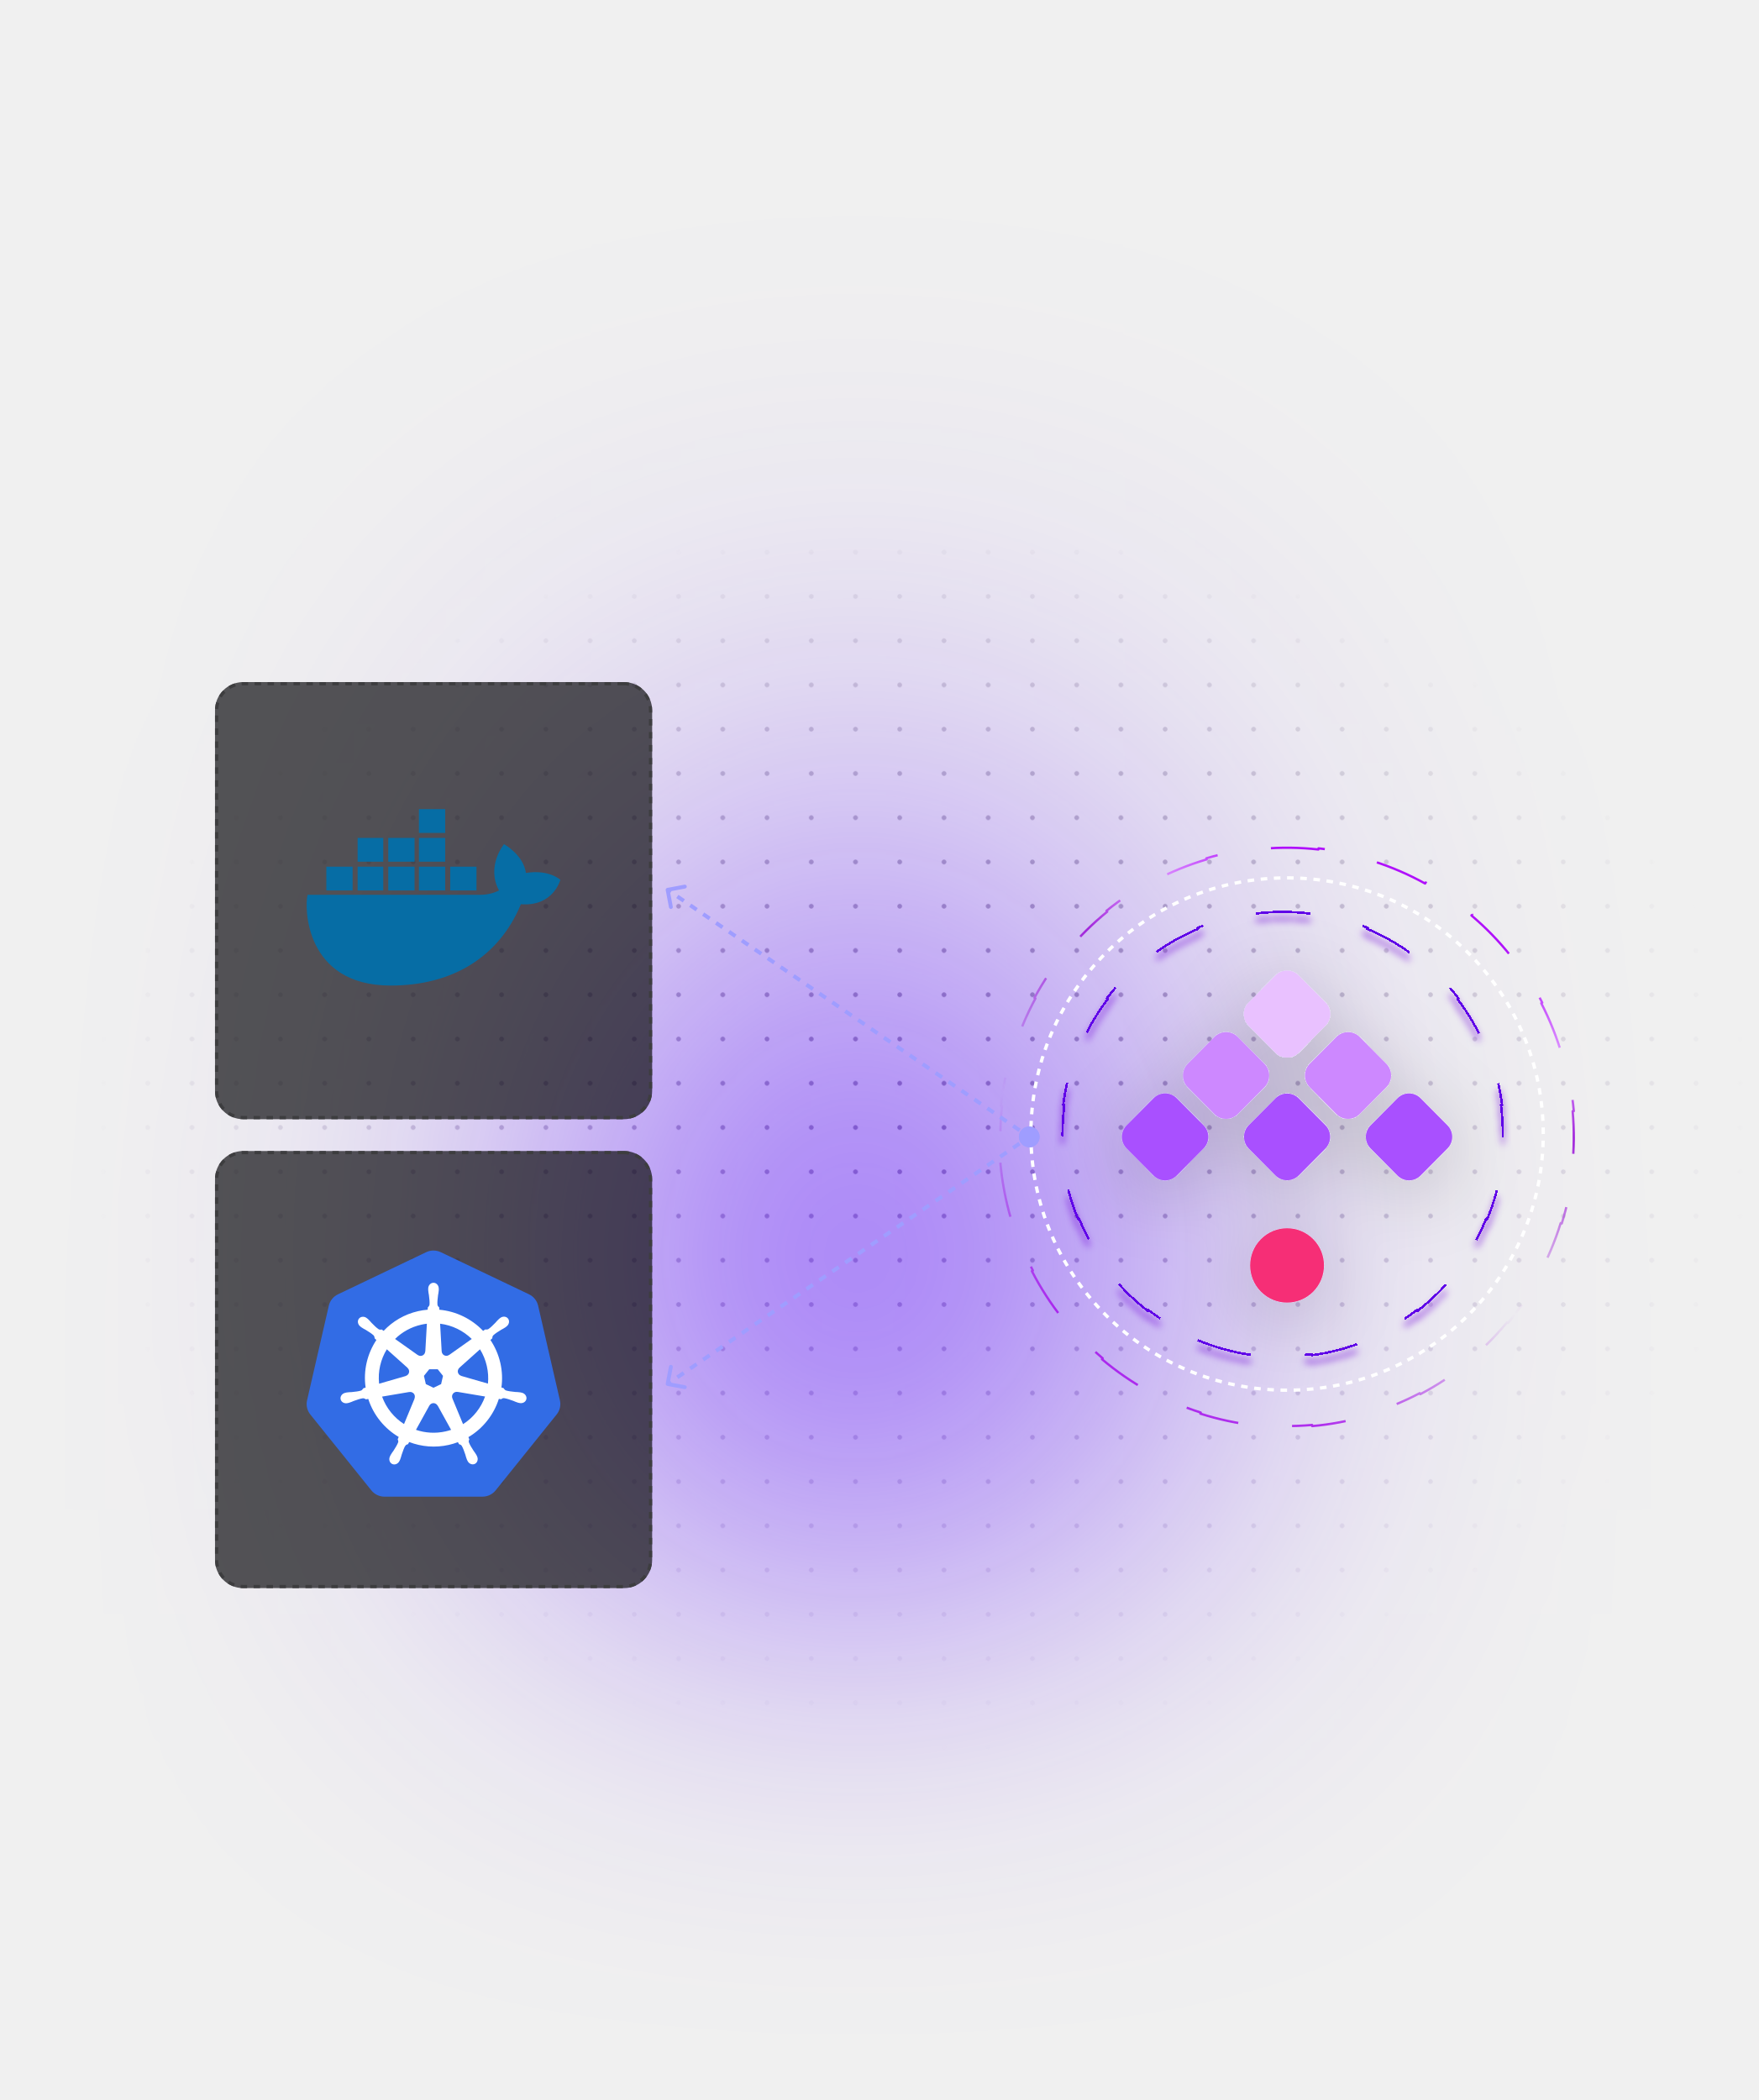
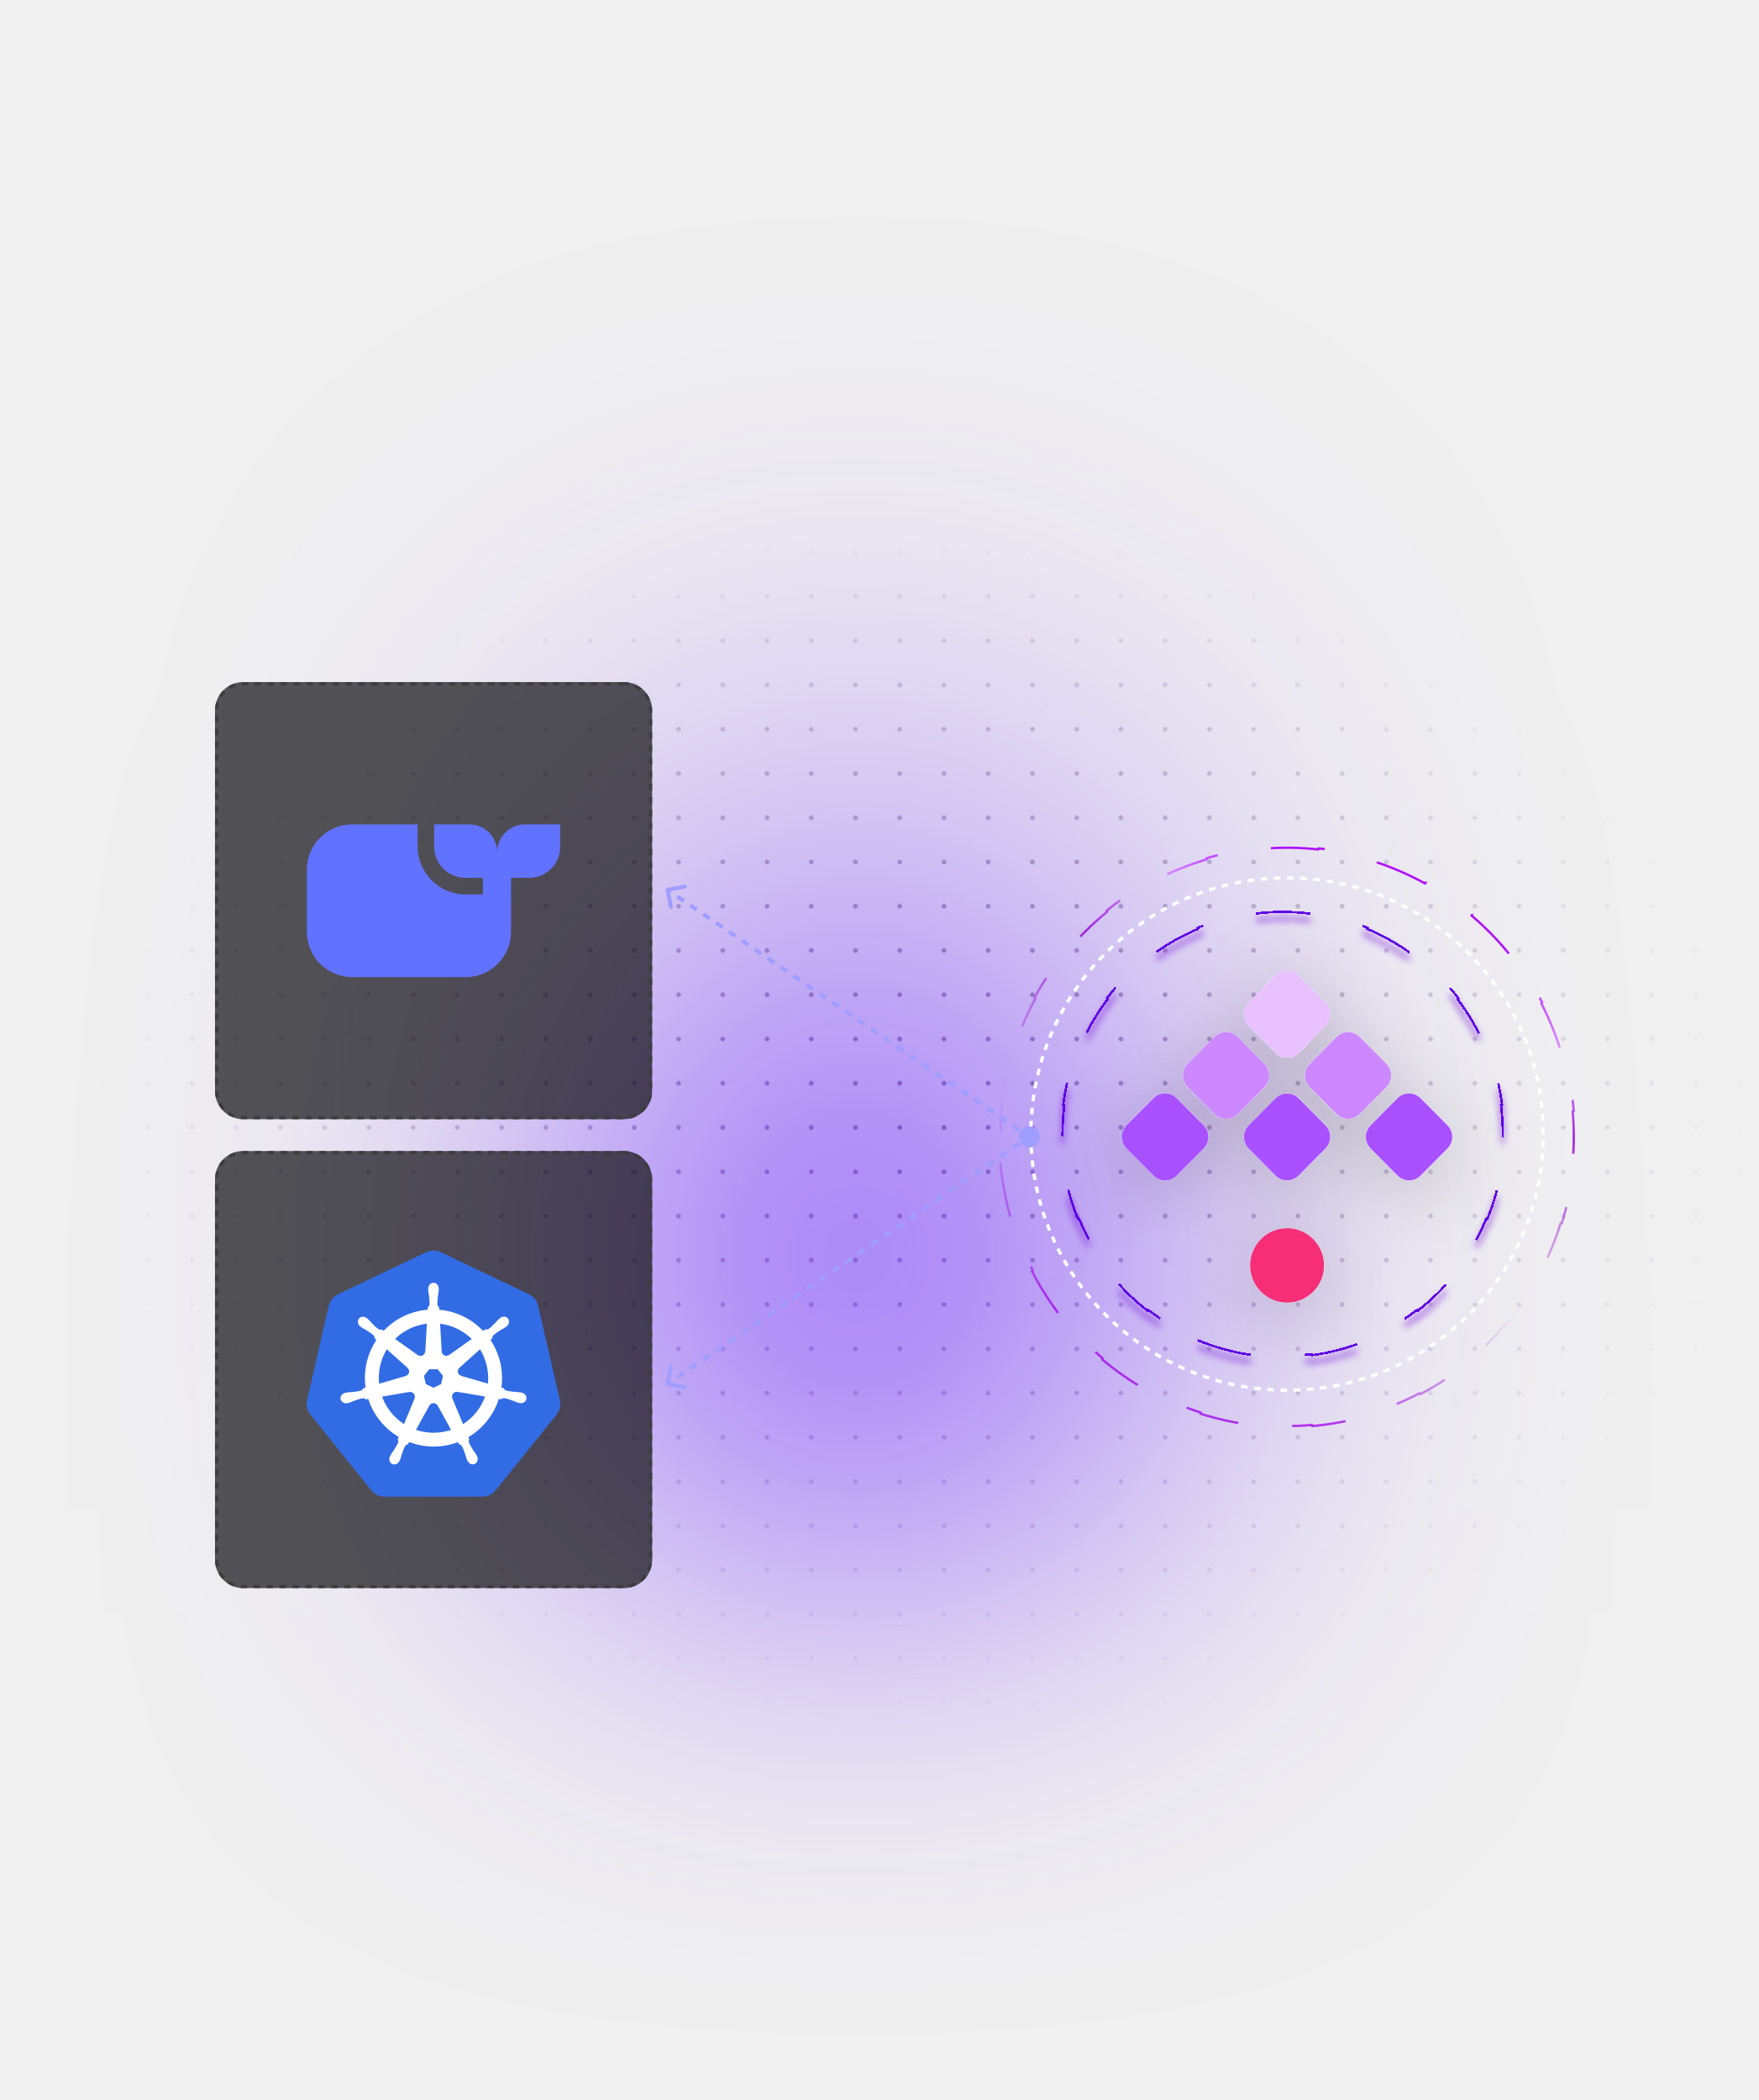
<svg xmlns="http://www.w3.org/2000/svg" width="597" height="713" fill="none" viewBox="0 0 597 713">
  <mask id="mask0_96_444" width="568" height="420" x="29" y="176" maskUnits="userSpaceOnUse" style="mask-type:alpha">
    <rect width="568" height="420" x="29" y="176" fill="url(#paint0_radial_96_444)" rx="210" />
  </mask>
  <g mask="url(#mask0_96_444)">
    <path fill="url(#paint1_linear_96_444)" d="M-776.703-8.671h2179.402v1083.48H-776.703z" mask="url(#dots_96_444)" />
  </g>
  <g filter="url(#filter0_f_96_444)">
    <path fill="url(#paint11553_linear_96_444)" d="M0 0h181.298v312.101H0z" transform="matrix(-1 0 0 1 381.824 200.293)" />
  </g>
  <g filter="url(#filter1_d_96_444)">
    <path fill="#a950ff" d="M440.95 372.94c-2.191-2.206-5.743-2.206-7.933 0l-9.006 9.068c-2.19 2.206-2.19 5.783 0 7.989l9.006 9.068c2.19 2.206 5.742 2.206 7.933 0l9.005-9.068c2.191-2.206 2.191-5.783 0-7.989zm-41.477-.072c-2.152-2.166-5.64-2.166-7.792 0l-9.147 9.211c-2.151 2.166-2.151 5.679 0 7.845l9.147 9.211c2.152 2.167 5.64 2.167 7.792 0l9.147-9.211c2.152-2.166 2.152-5.679 0-7.845z" />
    <path fill="#e9c1ff" d="M440.879 331.176c-2.151-2.167-5.64-2.167-7.791 0l-9.148 9.21c-2.151 2.167-2.151 5.68 0 7.846l9.148 9.211c2.151 2.166 5.64 2.166 7.791 0l9.147-9.211c2.152-2.166 2.152-5.679 0-7.846z" />
    <path fill="#cd88ff" d="M444.712 361.162c-2.19 2.206-2.19 5.782 0 7.988l9.006 9.068c2.19 2.206 5.742 2.206 7.933 0l9.005-9.068c2.191-2.206 2.191-5.782 0-7.988l-9.005-9.068c-2.191-2.206-5.743-2.206-7.933 0z" />
    <path fill="#a950ff" d="M465.345 382.079c-2.151 2.166-2.151 5.679 0 7.845l9.147 9.211c2.152 2.167 5.64 2.167 7.792 0l9.147-9.211c2.152-2.166 2.152-5.679 0-7.845l-9.147-9.211c-2.152-2.166-5.64-2.166-7.792 0z" />
    <path fill="#cd88ff" d="M403.308 361.162c-2.191 2.206-2.191 5.782 0 7.988l9.005 9.068c2.191 2.206 5.743 2.206 7.934 0l9.005-9.068c2.191-2.206 2.191-5.782 0-7.988l-9.005-9.068c-2.191-2.206-5.743-2.206-7.934 0z" />
    <path fill="#f62e76" d="M428.121 420.715c-4.895 4.928-4.895 12.919 0 17.847 4.894 4.928 12.829 4.928 17.724 0 4.894-4.928 4.894-12.919 0-17.847-4.895-4.928-12.83-4.928-17.724 0" />
  </g>
  <circle cx="87.538" cy="87.538" r="86.977" stroke="#fff" stroke-dasharray="2.24 2.24" stroke-width="1.122" transform="matrix(-1 0 0 1 524.521 297.496)" />
  <path stroke="url(#paint11554_linear_96_444)" stroke-dasharray="18.69 18.69" stroke-linejoin="round" stroke-width=".779" d="M339.638 394.765c.561 6.319 1.739 12.655 3.568 18.927l.373-.111c.887 3.043 1.928 6.071 3.127 9.074 1.199 3.004 2.528 5.915 3.979 8.729l-.345.181c2.99 5.8 6.493 11.192 10.429 16.141l.304-.244c4.016 5.048 8.484 9.634 13.318 13.721l-.251.299c4.917 4.157 10.213 7.8 15.796 10.889l.189-.342c5.588 3.093 11.466 5.628 17.543 7.568l-.119.372c6.086 1.943 12.37 3.291 18.762 4.005l.045-.388c6.297.703 12.698.789 19.118.22l.032.388c6.302-.558 12.622-1.746 18.877-3.597l-.109-.374c3.036-.898 6.057-1.953 9.053-3.17 2.996-1.216 5.9-2.566 8.706-4.04l.179.346c5.782-3.036 11.154-6.596 16.082-10.597l-.243-.303c5.02-4.075 9.577-8.611 13.634-13.518l.299.249c4.119-4.982 7.724-10.345 10.778-15.999l-.342-.185c3.049-5.645 5.546-11.581 7.452-17.715l.37.114c1.904-6.129 3.22-12.456 3.91-18.89l-.386-.04c.678-6.325.749-12.754.176-19.2l.387-.036c-.562-6.32-1.739-12.656-3.568-18.927l-.373.111c-.887-3.043-1.928-6.071-3.127-9.075-1.199-3.003-2.529-5.914-3.979-8.729l.345-.18c-2.99-5.8-6.493-11.192-10.43-16.141l-.304.244c-4.015-5.049-8.483-9.635-13.317-13.721l.251-.299c-4.918-4.158-10.213-7.8-15.796-10.889l-.189.341c-5.588-3.092-11.467-5.627-17.543-7.567l.119-.372c-6.086-1.943-12.37-3.291-18.763-4.005l-.044.388c-6.297-.704-12.699-.789-19.118-.22l-.033-.389c-6.302.559-12.621 1.746-18.876 3.597l.108.374c-3.036.899-6.056 1.954-9.052 3.171-2.997 1.216-5.9 2.566-8.706 4.04l-.179-.346c-5.782 3.036-11.154 6.596-16.082 10.597l.243.303c-5.02 4.075-9.577 8.61-13.634 13.517l-.299-.248c-4.119 4.982-7.724 10.345-10.778 15.998l.341.185c-3.049 5.645-5.545 11.581-7.451 17.716l-.371-.115c-1.903 6.129-3.219 12.456-3.909 18.89l.386.04c-.678 6.325-.749 12.754-.176 19.201z" />
  <g filter="url(#filter2_d_96_444)">
    <path stroke="#5f00e8" stroke-dasharray="18.69 18.69" stroke-linejoin="round" stroke-width=".779" d="M406.614 454.984c5.985 2.513 12.362 4.269 19.012 5.148l.051-.386c3.208.424 6.48.642 9.804.642 3.323 0 6.595-.218 9.803-.642l.051.386c6.65-.879 13.027-2.635 19.012-5.148l-.151-.359c6.085-2.556 11.764-5.9 16.91-9.906l.239.307c5.197-4.044 9.854-8.76 13.843-14.018l-.31-.235c3.934-5.185 7.215-10.9 9.721-17.02l.36.148c2.457-6 4.171-12.388 5.029-19.046l-.386-.05c.413-3.21.626-6.483.626-9.807 0-3.323-.213-6.597-.626-9.806l.386-.05c-.858-6.659-2.572-13.047-5.029-19.046l-.36.147c-2.506-6.12-5.787-11.835-9.721-17.019l.31-.236c-3.989-5.258-8.646-9.973-13.843-14.018l-.239.307c-5.146-4.006-10.825-7.349-16.91-9.905l.151-.359c-5.985-2.514-12.362-4.27-19.012-5.148l-.051.386c-3.208-.424-6.48-.643-9.803-.643-3.324 0-6.596.219-9.804.643l-.051-.386c-6.65.878-13.027 2.634-19.012 5.148l.151.359c-6.085 2.556-11.764 5.899-16.91 9.905l-.239-.307c-5.197 4.045-9.854 8.76-13.843 14.018l.31.236c-3.934 5.184-7.215 10.899-9.721 17.019l-.36-.147c-2.457 5.999-4.171 12.387-5.029 19.046l.386.05c-.413 3.209-.626 6.483-.626 9.806 0 3.324.213 6.597.626 9.807l-.386.05c.858 6.658 2.572 13.046 5.029 19.046l.36-.148c2.506 6.12 5.787 11.835 9.721 17.02l-.31.235c3.989 5.258 8.646 9.974 13.843 14.019l.239-.308c5.146 4.006 10.825 7.35 16.91 9.906z" shape-rendering="crispEdges" />
  </g>
  <path fill="#9f9dff" d="M226.028 302.239c-.067-.358.168-.703.526-.77l5.835-1.098c.358-.067.703.168.77.526s-.168.703-.526.771l-5.186.975.975 5.187c.068.358-.168.702-.526.77-.358.067-.703-.168-.77-.526zm123.417 80.243c1.943 0 3.518 1.576 3.518 3.518 0 1.943-1.575 3.519-3.518 3.519s-3.518-1.576-3.518-3.519c0-1.942 1.575-3.518 3.518-3.518m-122.397-80.909 1.097.749-.745 1.089-1.096-.749zm3.289 2.246 2.192 1.498-.744 1.09-2.192-1.498zm4.384 2.996 2.193 1.498-.745 1.089-2.192-1.497zm4.385 2.996 2.192 1.498-.744 1.089-2.192-1.498zm4.385 2.996 2.192 1.498-.744 1.089-2.193-1.498zm4.384 2.996 2.192 1.498-.744 1.089-2.192-1.498zm4.385 2.996 2.192 1.497-.744 1.09-2.193-1.498zm4.384 2.995 2.193 1.498-.745 1.09-2.192-1.498zm4.385 2.996 2.192 1.498-.744 1.089-2.192-1.497zm4.384 2.996 2.193 1.498-.744 1.089-2.193-1.498zm4.385 2.996 2.192 1.498-.744 1.089-2.192-1.498zm4.385 2.996 2.192 1.498-.744 1.089-2.193-1.498zm4.384 2.996 2.193 1.497-.745 1.09-2.192-1.498zm4.385 2.995 2.192 1.498-.744 1.09-2.192-1.498zm4.384 2.996 2.193 1.498-.745 1.089-2.192-1.497zm4.385 2.996 2.192 1.498-.744 1.089-2.192-1.498zm4.385 2.996 2.192 1.498-.744 1.089-2.193-1.498zm4.384 2.996 2.192 1.498-.744 1.089-2.192-1.498zm4.385 2.996 2.192 1.497-.744 1.09-2.193-1.498zm4.384 2.995 2.193 1.498-.745 1.09-2.192-1.498zm4.385 2.996 2.192 1.498-.744 1.089-2.192-1.497zm4.385 2.996 2.192 1.498-.744 1.089-2.193-1.498zm4.384 2.996 2.192 1.498-.744 1.089-2.192-1.498zm4.385 2.996 2.192 1.498-.744 1.089-2.193-1.498zm4.384 2.996 2.193 1.497-.745 1.09-2.192-1.498zm4.385 2.995 2.192 1.498-.744 1.09-2.192-1.498zm4.384 2.996 2.193 1.498-.745 1.089-2.192-1.497zm4.385 2.996 2.192 1.498-.744 1.089-2.192-1.498zm4.385 2.996 1.096.749-.745 1.089-1.096-.749z" />
  <path fill="#9f9dff" d="M226.028 469.765c-.067.358.168.703.526.77l5.835 1.098c.358.067.703-.168.77-.526s-.168-.703-.526-.771l-5.186-.976.975-5.186c.068-.358-.168-.703-.526-.77s-.703.168-.77.526zm123.417-80.243c1.943 0 3.518-1.576 3.518-3.519s-1.575-3.518-3.518-3.518-3.518 1.575-3.518 3.518 1.575 3.519 3.518 3.519m-122.397 80.909 1.097-.749-.745-1.089-1.096.749zm3.289-2.247 2.192-1.497-.744-1.09-2.192 1.498zm4.384-2.995 2.193-1.498-.745-1.09-2.192 1.498zm4.385-2.996 2.192-1.498-.744-1.089-2.192 1.498zm4.385-2.996 2.192-1.498-.744-1.089-2.193 1.498zm4.384-2.996 2.192-1.498-.744-1.089-2.192 1.498zm4.385-2.996 2.192-1.498-.744-1.089-2.193 1.498zm4.384-2.995 2.193-1.498-.745-1.09-2.192 1.498zm4.385-2.996 2.192-1.498-.744-1.09-2.192 1.498zm4.384-2.996 2.193-1.498-.744-1.089-2.193 1.498zm4.385-2.996 2.192-1.498-.744-1.089-2.192 1.498zm4.385-2.996 2.192-1.498-.744-1.089-2.193 1.498zm4.384-2.996 2.193-1.498-.745-1.089-2.192 1.498zm4.385-2.995 2.192-1.498-.744-1.09-2.192 1.498zm4.384-2.996 2.193-1.498-.745-1.09-2.192 1.498zm4.385-2.996 2.192-1.498-.744-1.089-2.192 1.498zm4.385-2.996 2.192-1.498-.744-1.089-2.193 1.498zm4.384-2.996 2.192-1.498-.744-1.089-2.192 1.498zm4.385-2.996 2.192-1.498-.744-1.089-2.193 1.498zm4.384-2.995 2.193-1.498-.745-1.09-2.192 1.498zm4.385-2.996 2.192-1.498-.744-1.09-2.192 1.498zm4.385-2.996 2.192-1.498-.744-1.089-2.193 1.498zm4.384-2.996 2.192-1.498-.744-1.089-2.192 1.498zm4.385-2.996 2.192-1.498-.744-1.089-2.193 1.498zm4.384-2.996 2.193-1.498-.745-1.089-2.192 1.498zm4.385-2.996 2.192-1.497-.744-1.09-2.192 1.498zm4.384-2.995 2.193-1.498-.745-1.09-2.192 1.498zm4.385-2.996 2.192-1.498-.744-1.089-2.192 1.498zm4.385-2.996 1.096-.749-.745-1.089-1.096.749z" />
  <g filter="url(#filter3_b_96_444)">
    <rect width="148.414" height="148.414" fill="#111113" fill-opacity=".7" rx="9.575" transform="matrix(-1 0 0 1 221.414 390.793)" />
    <rect width="147.316" height="147.316" x="-.549" y=".549" stroke="#3d3d3f" stroke-dasharray="2.2 2.2" stroke-width="1.098" rx="9.026" transform="matrix(-1 0 0 1 220.316 390.793)" />
  </g>
  <g filter="url(#filter4_b_96_444)">
    <rect width="148.414" height="148.414" fill="#111113" fill-opacity=".7" rx="9.575" transform="matrix(-1 0 0 1 221.414 231.586)" />
    <rect width="147.316" height="147.316" x="-.549" y=".549" stroke="#3d3d3f" stroke-dasharray="2.2 2.2" stroke-width="1.098" rx="9.026" transform="matrix(-1 0 0 1 220.316 231.586)" />
  </g>
-   <path fill="#000" d="M152.856 298.298h8.922Zm-10.621 0h8.922Zm-10.409 0h8.922Zm-10.408 0h8.709Zm-10.621 0h8.921Zm10.621-9.772h8.709Zm10.408 0h8.922Zm10.409 0h8.922Zm0-9.771h8.922Z" />
-   <path fill="#066da5" fill-rule="evenodd" d="M151.157 282.791h-8.922v-8.072h8.922zm-21.03 9.771h-8.709v-8.072h8.709zm10.621 0h-8.922v-8.072h8.922zm10.409 0h-8.922v-8.072h8.922zm-31.439 9.772h-8.921v-8.072h8.921zm10.409 0h-8.709v-8.072h8.709zm10.621 0h-8.922v-8.072h8.922zm10.409 0h-8.922v-8.072h8.922zm10.621 0h-8.922v-8.072h8.922z" clip-rule="evenodd" />
-   <path fill="#066da5" d="M190.242 298.722s-3.823-3.611-11.683-2.336c-.85-6.16-7.435-9.772-7.435-9.772s-6.16 7.435-1.699 15.72c-1.275.637-3.399 1.487-6.585 1.487h-58.416c-1.062 4.036-1.062 30.801 28.252 30.801 21.03 0 36.749-9.772 44.184-27.615 11.046.85 13.382-8.285 13.382-8.285" />
+   <path fill="#6172FF" transform="translate(104.2 279.9) scale(0.0687)" d="m1077.76 0c-75.81 0-137.27 61.46-137.27 137.27-.01-75.81-61.47-137.27-137.28-137.27h-173.98v110.51c0 84.77 68.72 153.49 153.49 153.49h86.97v82.26h-84.37c-131.59 0-238.28-106.66-238.28-238.25v-108.01h-323.58c-123.42 0-223.46 100.03-223.46 223.43v307.8c0 123.4 100.04 223.43 223.46 223.43h561.87c123.42 0 223.46-100.03 223.46-223.43v-267.23h89.46c84.77 0 153.49-68.72 153.49-153.49v-110.51z" />
  <path fill="#326ce5" d="M146.878 424.593c-.761.039-1.507.227-2.194.556l-29.943 14.307c-.775.37-1.456.909-1.993 1.575-.536.667-.914 1.446-1.106 2.277l-7.387 32.138c-.17.741-.189 1.507-.056 2.255.134.748.417 1.462.834 2.099.101.156.209.307.325.452l20.726 25.769c.536.667 1.217 1.206 1.992 1.576.775.369 1.624.561 2.484.561l33.237-.007c.86 0 1.709-.191 2.484-.56.775-.37 1.456-.907 1.993-1.573l20.718-25.773c.537-.668.915-1.446 1.107-2.278.191-.832.191-1.696 0-2.529l-7.399-32.137c-.191-.832-.569-1.61-1.106-2.277-.536-.667-1.217-1.206-1.992-1.576l-29.947-14.299c-.864-.413-1.819-.604-2.777-.556" />
  <path fill="#fff" d="M147.175 435.53c-.99 0-1.792.892-1.792 1.992 0 .016.003.033.004.049-.002.15-.009.33-.004.46.023.634.162 1.12.245 1.704.151 1.251.277 2.288.199 3.251-.076.364-.344.696-.582.927l-.042.758c-1.076.089-2.159.253-3.24.498-4.654 1.057-8.66 3.454-11.711 6.69-.198-.135-.544-.383-.647-.459-.32.043-.643.142-1.065-.103-.802-.54-1.532-1.286-2.416-2.183-.405-.43-.698-.839-1.18-1.253-.109-.094-.276-.221-.398-.317-.376-.3-.82-.457-1.248-.471-.551-.019-1.082.196-1.429.631-.617.774-.419 1.957.441 2.643.008.007.018.012.026.019.119.096.263.218.372.299.51.377.977.57 1.486.869 1.072.662 1.96 1.211 2.665 1.873.275.293.323.81.36 1.034l.575.513c-3.076 4.628-4.499 10.344-3.658 16.168l-.75.218c-.198.256-.478.658-.77.778-.922.29-1.96.397-3.213.528-.588.049-1.096.02-1.72.138-.137.026-.328.076-.478.111-.005.001-.01.003-.016.004-.008.002-.018.006-.026.008-1.057.255-1.735 1.226-1.517 2.183.219.957 1.25 1.538 2.313 1.309.008-.001.019-.002.027-.003.012-.003.023-.009.034-.012.149-.032.334-.069.464-.103.613-.165 1.057-.406 1.608-.617 1.186-.425 2.168-.781 3.125-.919.4-.031.821.247 1.03.364l.782-.134c1.797 5.573 5.565 10.079 10.336 12.905l-.326.782c.117.303.247.713.159 1.013-.347.902-.943 1.854-1.622 2.916-.328.49-.665.871-.961 1.432-.071.134-.161.341-.23.483-.46.985-.123 2.12.762 2.546.891.429 1.996-.023 2.474-1.011.001-.001.003-.002.004-.004 0-.001-.001-.002 0-.003.068-.14.165-.325.222-.456.254-.582.339-1.08.517-1.643.474-1.191.735-2.441 1.388-3.22.178-.213.47-.295.772-.376l.406-.735c4.159 1.596 8.814 2.024 13.465.969 1.061-.241 2.085-.553 3.075-.927.114.202.326.591.383.689.307.1.642.152.915.555.488.835.822 1.822 1.229 3.014.179.563.267 1.061.521 1.643.058.133.154.319.222.46.478.991 1.586 1.444 2.478 1.015.885-.427 1.223-1.562.762-2.547-.068-.142-.163-.348-.234-.483-.296-.561-.632-.938-.961-1.428-.678-1.062-1.241-1.943-1.589-2.845-.145-.466.025-.755.138-1.057-.068-.078-.213-.518-.299-.724 4.958-2.928 8.615-7.601 10.332-12.998.232.037.635.108.766.134.27-.177.518-.409 1.004-.371.956.138 1.939.494 3.124.919.552.211.996.456 1.609.62.13.035.315.067.463.1.012.003.023.009.035.011.008.002.019.002.027.004 1.062.229 2.094-.353 2.313-1.309.218-.957-.46-1.928-1.517-2.183-.154-.035-.371-.095-.521-.123-.623-.118-1.131-.089-1.719-.138-1.253-.131-2.291-.238-3.213-.528-.376-.146-.644-.594-.774-.778l-.724-.21c.376-2.715.275-5.541-.375-8.368-.655-2.853-1.814-5.463-3.358-7.762.185-.169.536-.48.635-.571.029-.322.004-.659.337-1.015.705-.662 1.594-1.21 2.666-1.873.508-.299.979-.492 1.489-.869.116-.085.274-.22.395-.318.86-.685 1.057-1.868.44-2.642s-1.813-.847-2.673-.161c-.122.097-.288.223-.398.318-.481.414-.778.823-1.183 1.252-.884.898-1.615 1.647-2.417 2.187-.347.202-.856.132-1.087.119l-.682.486c-3.887-4.076-9.179-6.682-14.878-7.188-.016-.239-.037-.671-.042-.801-.233-.223-.515-.413-.586-.896-.078-.963.052-2 .203-3.251.083-.584.221-1.07.245-1.704.005-.144-.003-.354-.004-.509 0-1.1-.802-1.992-1.792-1.992m-2.244 13.902-.532 9.401-.039.019c-.035.841-.728 1.513-1.578 1.513-.348 0-.669-.112-.93-.303l-.015.008-7.709-5.465c2.369-2.329 5.399-4.051 8.892-4.844.638-.145 1.276-.252 1.911-.329m4.492 0c4.077.501 7.848 2.347 10.738 5.177l-7.659 5.43-.027-.011c-.68.496-1.638.373-2.167-.291-.218-.272-.331-.592-.345-.915l-.008-.004zm-18.091 8.685 7.039 6.296-.008.038c.635.552.729 1.511.199 2.175-.217.272-.507.455-.819.54l-.008.031-9.022 2.604c-.46-4.199.53-8.281 2.619-11.684m31.636.004c1.046 1.695 1.838 3.588 2.309 5.641.466 2.028.583 4.052.391 6.008l-9.068-2.611-.008-.039c-.812-.222-1.311-1.048-1.122-1.876.077-.34.257-.627.501-.839l-.003-.019zm-17.237 6.778h2.884l1.792 2.24-.643 2.796-2.589 1.245-2.596-1.249-.644-2.795zm9.245 7.667c.122-.006.244.005.364.027l.015-.019 9.333 1.577c-1.366 3.838-3.98 7.162-7.472 9.387l-3.623-8.751.012-.015c-.333-.773 0-1.68.766-2.049.196-.094.401-.147.605-.157m-15.675.038c.713.01 1.351.505 1.517 1.23.077.339.04.675-.088.972l.027.035-3.585 8.662c-3.351-2.15-6.02-5.37-7.448-9.321l9.252-1.57.015.019c.104-.019.209-.028.31-.027m7.817 3.795c.248-.009.499.042.739.157.313.151.556.389.708.674h.035l4.561 8.242c-.592.198-1.201.368-1.823.509-3.489.792-6.966.552-10.114-.521l4.549-8.226h.008c.273-.51.791-.815 1.337-.835" />
  <defs>
    <filter id="filter0_f_96_444" width="581.299" height="712.102" x=".526" y=".293" color-interpolation-filters="sRGB" filterUnits="userSpaceOnUse">
      <feFlood flood-opacity="0" result="BackgroundImageFix" />
      <feBlend in="SourceGraphic" in2="BackgroundImageFix" result="shape" />
      <feGaussianBlur result="effect1_foregroundBlur_96_444" stdDeviation="100" />
    </filter>
    <filter id="filter1_d_96_444" width="163.727" height="164.31" x="355.119" y="308.237" color-interpolation-filters="sRGB" filterUnits="userSpaceOnUse">
      <feFlood flood-opacity="0" result="BackgroundImageFix" />
      <feColorMatrix in="SourceAlpha" result="hardAlpha" values="0 0 0 0 0 0 0 0 0 0 0 0 0 0 0 0 0 0 127 0" />
      <feOffset dy="4.487" />
      <feGaussianBlur stdDeviation="12.901" />
      <feComposite in2="hardAlpha" operator="out" />
      <feColorMatrix values="0 0 0 0 0 0 0 0 0 0 0 0 0 0 0 0 0 0 0.2 0" />
      <feBlend in2="BackgroundImageFix" result="effect1_dropShadow_96_444" />
      <feBlend in="SourceGraphic" in2="effect1_dropShadow_96_444" result="shape" />
    </filter>
    <filter id="filter2_d_96_444" width="154.946" height="156.23" x="358.007" y="309.219" color-interpolation-filters="sRGB" filterUnits="userSpaceOnUse">
      <feFlood flood-opacity="0" result="BackgroundImageFix" />
      <feColorMatrix in="SourceAlpha" result="hardAlpha" values="0 0 0 0 0 0 0 0 0 0 0 0 0 0 0 0 0 0 127 0" />
      <feOffset dy="2.336" />
      <feGaussianBlur stdDeviation="1.168" />
      <feComposite in2="hardAlpha" operator="out" />
      <feColorMatrix values="0 0 0 0 0.432 0 0 0 0 0.004 0 0 0 0 0.846 0 0 0 1 0" />
      <feBlend in2="BackgroundImageFix" mode="screen" result="effect1_dropShadow_96_444" />
      <feBlend in="SourceGraphic" in2="effect1_dropShadow_96_444" result="shape" />
    </filter>
    <filter id="filter3_b_96_444" width="163.786" height="163.786" x="65.314" y="383.107" color-interpolation-filters="sRGB" filterUnits="userSpaceOnUse">
      <feFlood flood-opacity="0" result="BackgroundImageFix" />
      <feGaussianBlur in="BackgroundImageFix" stdDeviation="3.843" />
      <feComposite in2="SourceAlpha" operator="in" result="effect1_backgroundBlur_96_444" />
      <feBlend in="SourceGraphic" in2="effect1_backgroundBlur_96_444" result="shape" />
    </filter>
    <filter id="filter4_b_96_444" width="163.786" height="163.786" x="65.314" y="223.9" color-interpolation-filters="sRGB" filterUnits="userSpaceOnUse">
      <feFlood flood-opacity="0" result="BackgroundImageFix" />
      <feGaussianBlur in="BackgroundImageFix" stdDeviation="3.843" />
      <feComposite in2="SourceAlpha" operator="in" result="effect1_backgroundBlur_96_444" />
      <feBlend in="SourceGraphic" in2="effect1_backgroundBlur_96_444" result="shape" />
    </filter>
    <linearGradient id="paint1_linear_96_444" x1="312.998" x2="312.998" y1="-9.48" y2="1074" gradientUnits="userSpaceOnUse">
      <stop stop-color="#353535" />
      <stop offset="1" stop-color="#9e65f3" stop-opacity="0" />
    </linearGradient>
    <linearGradient id="paint11553_linear_96_444" x1="90.649" x2="90.649" y1="0" y2="312.101" gradientUnits="userSpaceOnUse">
      <stop stop-color="#6218ff" stop-opacity="0" />
      <stop offset="1" stop-color="#6117ff" />
    </linearGradient>
    <linearGradient id="paint11554_linear_96_444" x1="477.369" x2="385.796" y1="302.818" y2="515.492" gradientUnits="userSpaceOnUse">
      <stop offset=".016" stop-color="#b010fb" />
      <stop offset=".13" stop-color="#de97ff" />
      <stop offset=".234" stop-color="#a227db" />
      <stop offset=".505" stop-color="#a227db" stop-opacity="0" />
      <stop offset=".766" stop-color="#a610ec" stop-opacity=".84" />
    </linearGradient>
    <radialGradient id="paint0_radial_96_444" cx="0" cy="0" r="1" gradientTransform="matrix(0 210 -284 0 313 386)" gradientUnits="userSpaceOnUse">
      <stop stop-color="#343434" />
      <stop offset="1" stop-color="#7f7ae8" stop-opacity="0" />
    </radialGradient>
    <pattern id="dotfill_96_444" width="15.019" height="15.026" x="-783.403" y="-15.374" patternUnits="userSpaceOnUse">
      <circle cx="7.509" cy="7.513" r=".809" fill="#fff" />
    </pattern>
    <mask id="dots_96_444" width="2179.402" height="1083.48" x="-776.703" y="-8.671" maskUnits="userSpaceOnUse">
      <path fill="url(#dotfill_96_444)" d="M-776.703-8.671h2179.402v1083.48H-776.703z" />
    </mask>
  </defs>
</svg>
